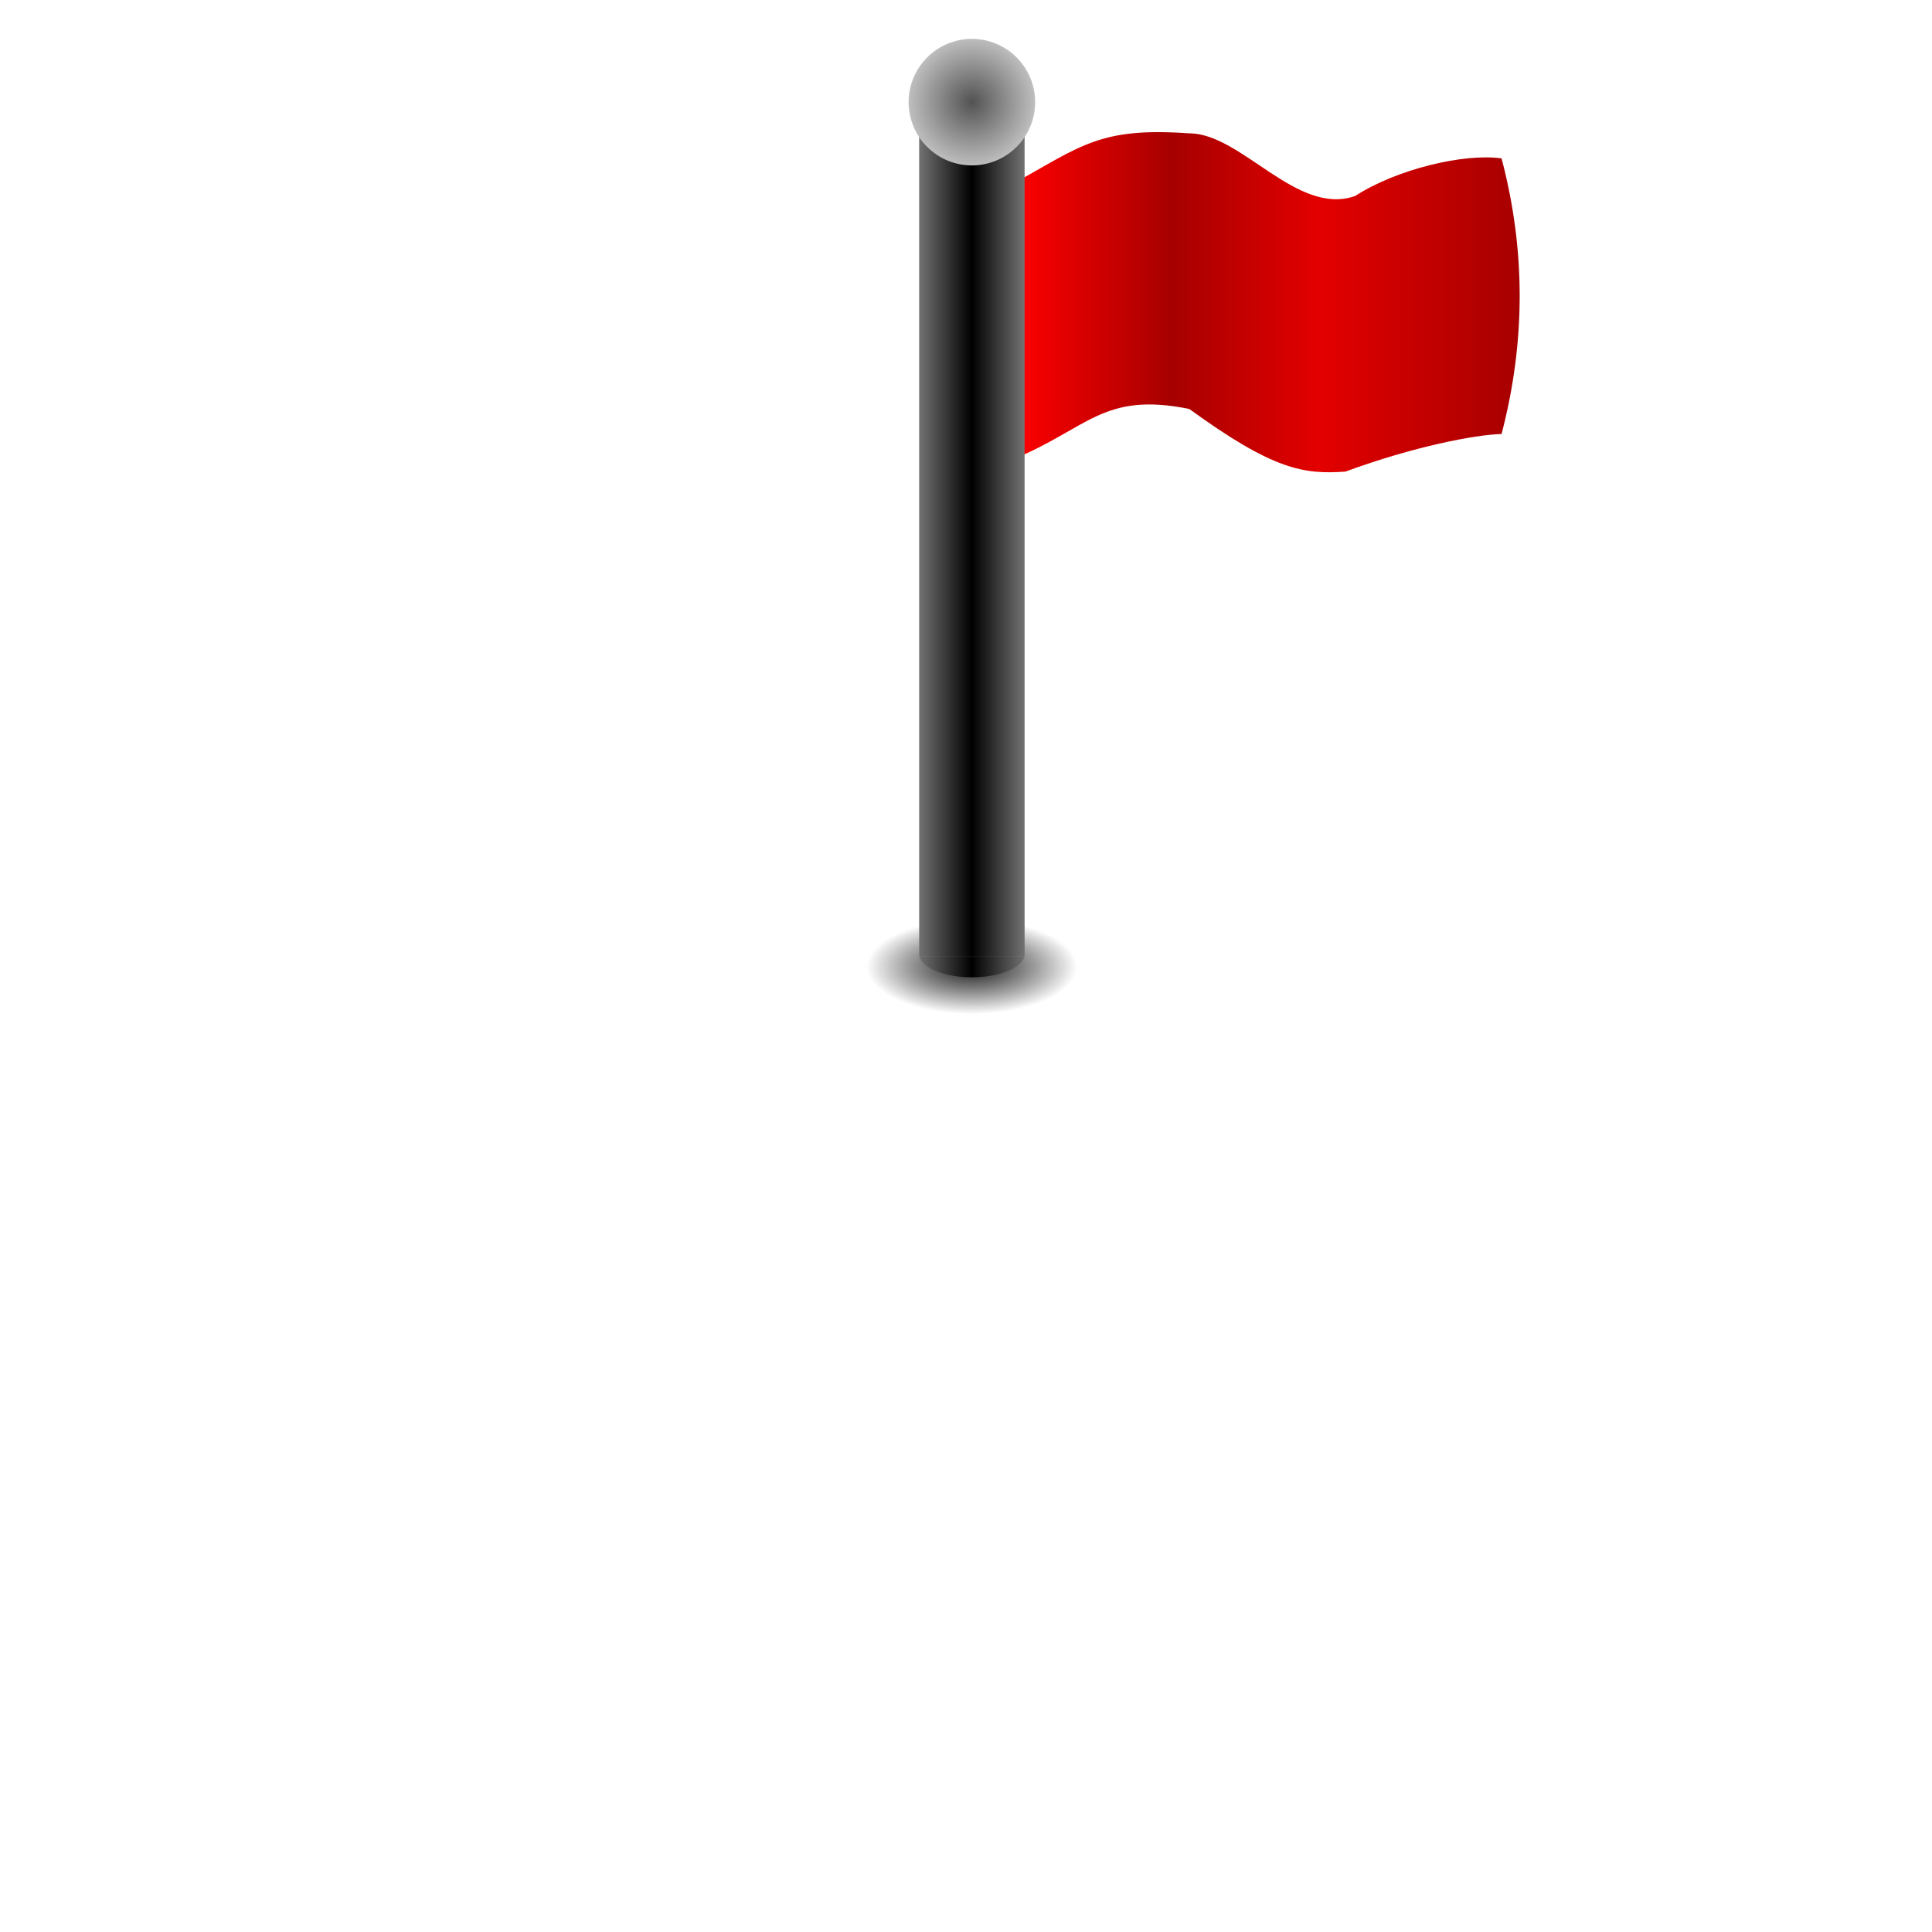
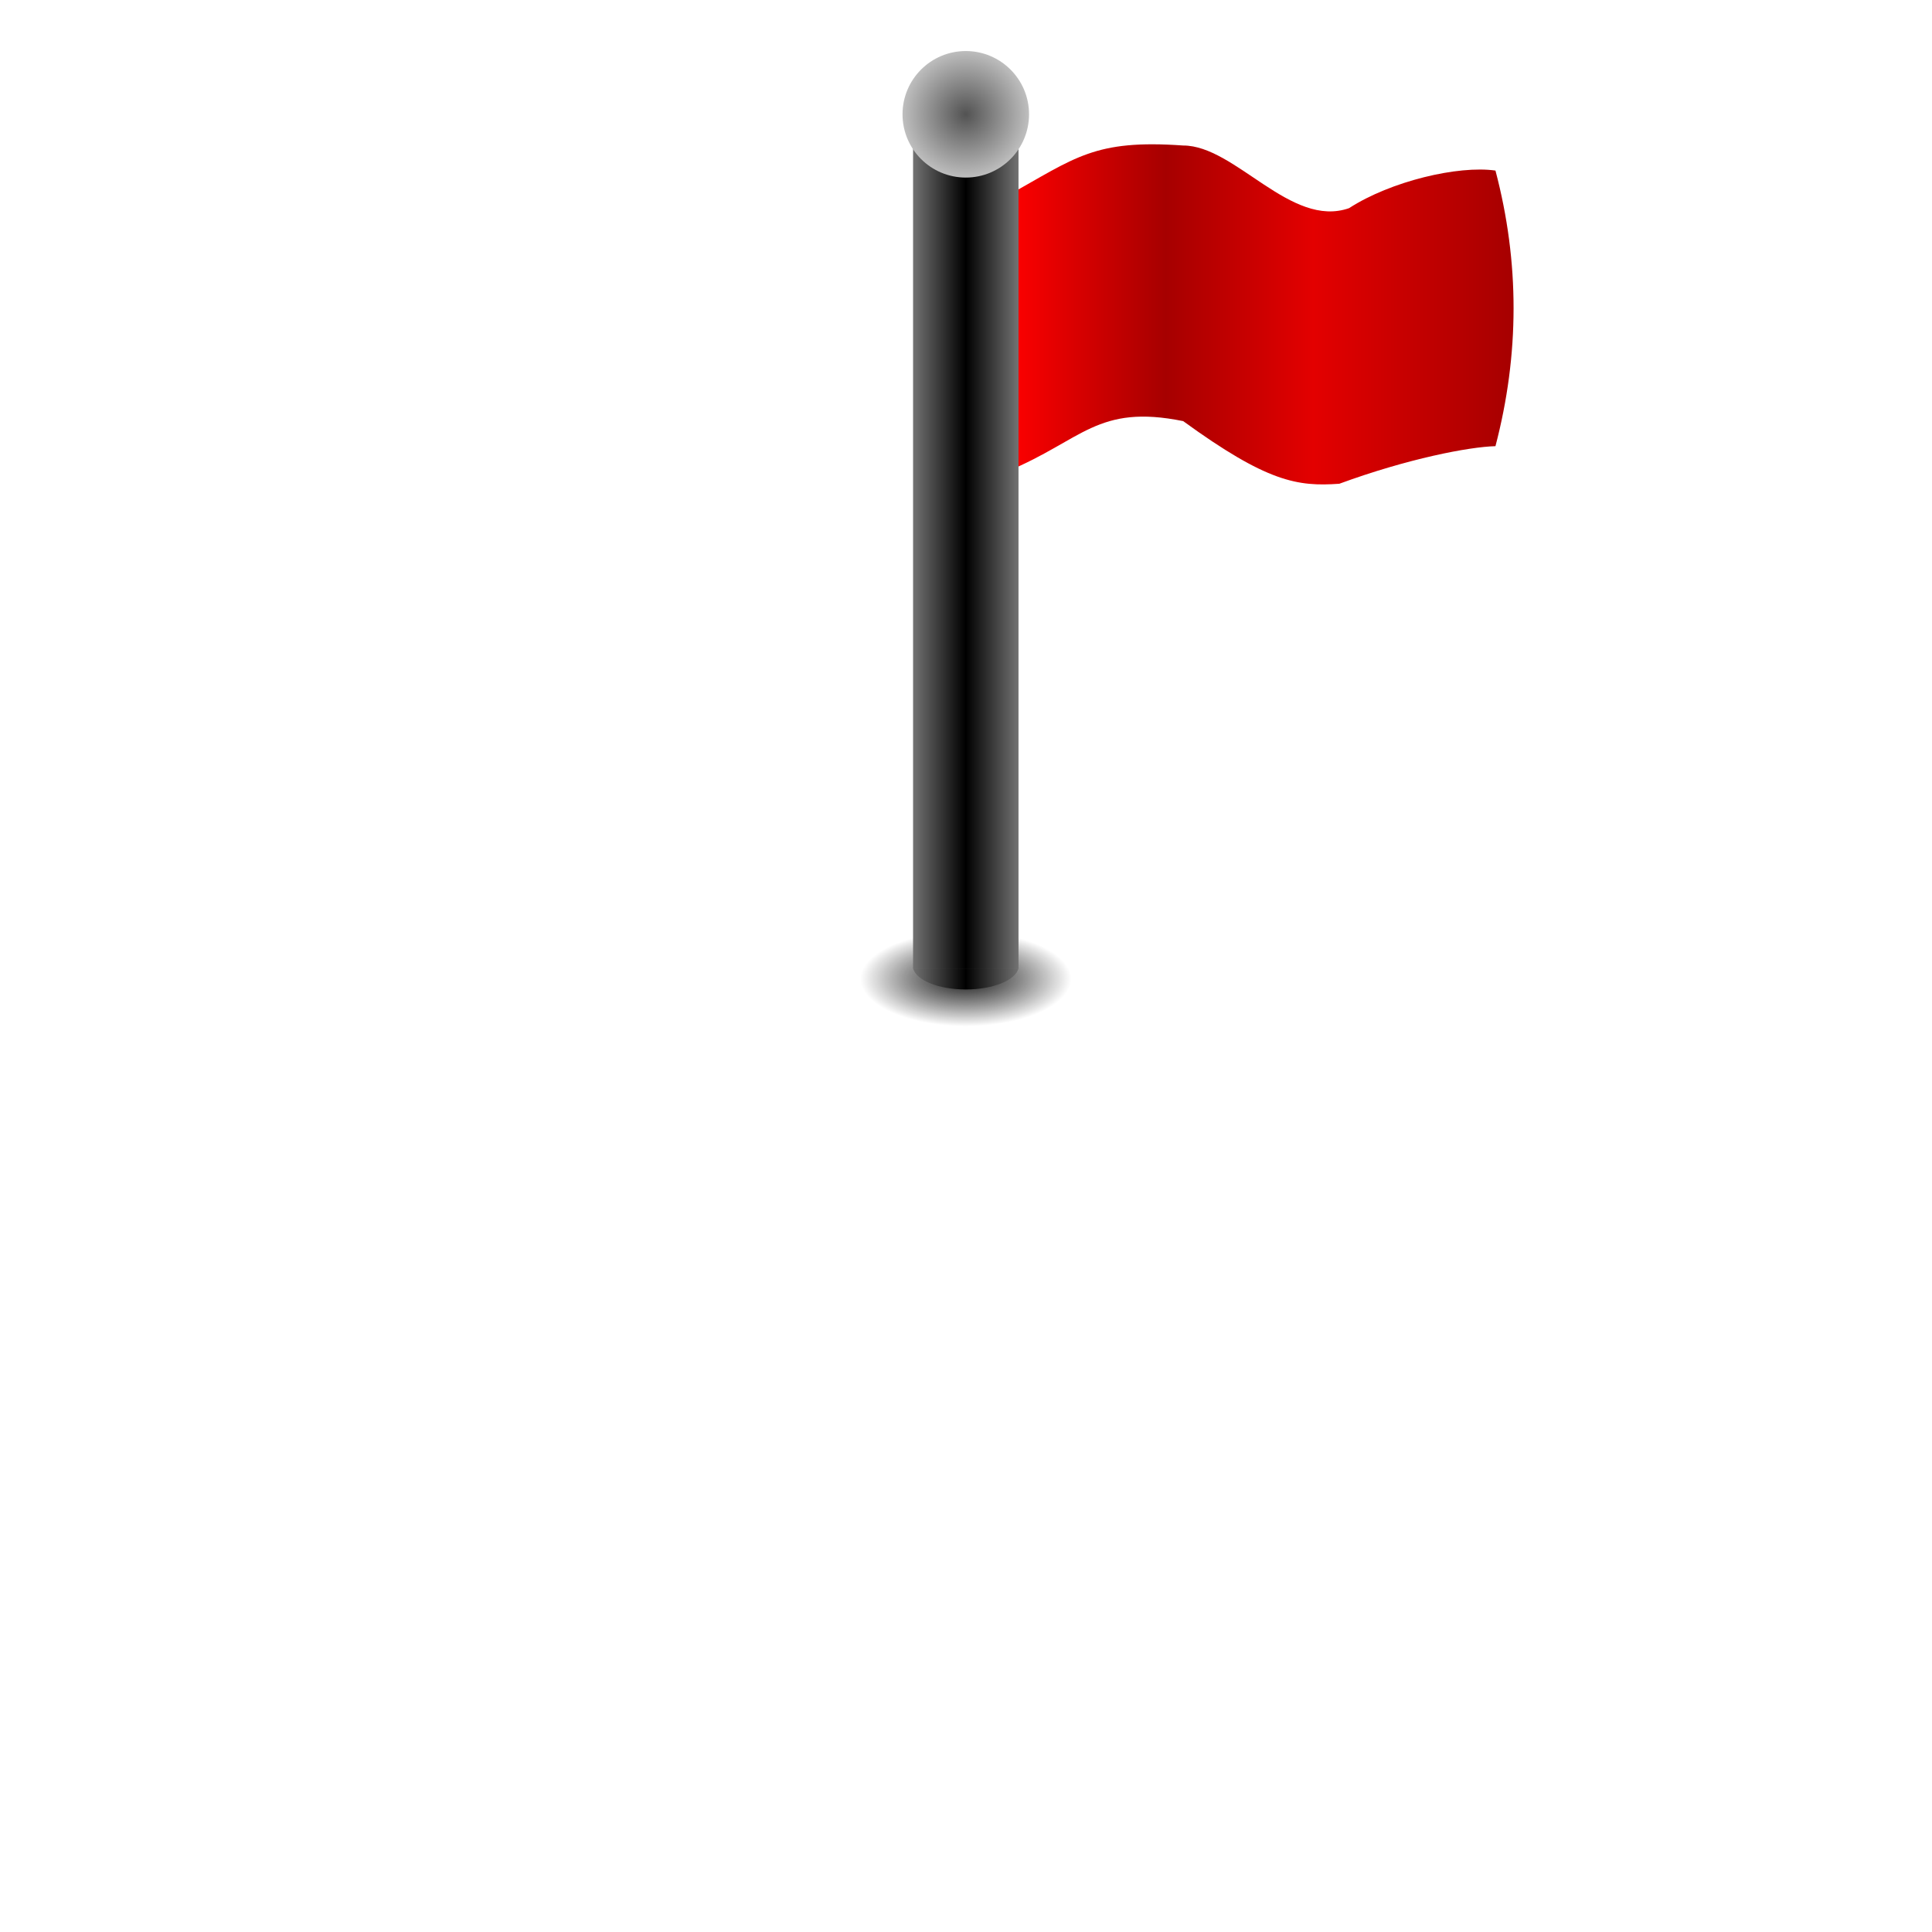
<svg xmlns="http://www.w3.org/2000/svg" xmlns:xlink="http://www.w3.org/1999/xlink" width="64" height="64" id="svg2816" version="1.1">
  <defs id="defs2818">
    <linearGradient id="linearGradient3709">
      <stop style="stop-color:#ffffff;stop-opacity:1;" offset="0" id="stop3711" />
      <stop style="stop-color:#7f7f7f;stop-opacity:1;" offset="1" id="stop3713" />
    </linearGradient>
    <radialGradient xlink:href="#linearGradient3709" id="radialGradient3715" cx="28" cy="29" fx="28" fy="29" r="10.5" gradientTransform="matrix(2.35,0,0,1.12619,-38.25,-0.659523)" gradientUnits="userSpaceOnUse" />
    <radialGradient xlink:href="#linearGradient3709" id="radialGradient3725" gradientUnits="userSpaceOnUse" gradientTransform="matrix(2.35,0,0,1.12619,-38.25,-0.659523)" cx="28" cy="29" fx="28" fy="29" r="10.5" />
    <linearGradient id="linearGradient5037">
      <stop style="stop-color:#ff0000;stop-opacity:1;" offset="0" id="stop5039" />
      <stop id="stop5045" offset="0.313" style="stop-color:#a60000;stop-opacity:1;" />
      <stop style="stop-color:#e30000;stop-opacity:1;" offset="0.605" id="stop5047" />
      <stop style="stop-color:#a60000;stop-opacity:1;" offset="1" id="stop5041" />
    </linearGradient>
    <linearGradient id="linearGradient4728">
      <stop style="stop-color:#191919;stop-opacity:1;" offset="0" id="stop4730" />
      <stop style="stop-color:#000000;stop-opacity:0;" offset="1" id="stop4732" />
    </linearGradient>
    <linearGradient id="linearGradient4932">
      <stop style="stop-color:#727272;stop-opacity:1;" offset="0" id="stop4934" />
      <stop id="stop4942" offset="0.5" style="stop-color:#000000;stop-opacity:1;" />
      <stop style="stop-color:#727272;stop-opacity:1;" offset="1" id="stop4936" />
    </linearGradient>
    <linearGradient id="linearGradient5395">
      <stop style="stop-color:#727272;stop-opacity:1;" offset="0" id="stop5397" />
      <stop id="stop5399" offset="0.5" style="stop-color:#000000;stop-opacity:1;" />
      <stop style="stop-color:#727272;stop-opacity:1;" offset="1" id="stop5401" />
    </linearGradient>
    <linearGradient id="linearGradient4962">
      <stop style="stop-color:#535353;stop-opacity:1;" offset="0" id="stop4964" />
      <stop style="stop-color:#d2d2d2;stop-opacity:1;" offset="1" id="stop4966" />
    </linearGradient>
    <linearGradient id="linearGradient5180">
      <stop id="stop5182" offset="0" style="stop-color:#00ff00;stop-opacity:1;" />
      <stop style="stop-color:#009500;stop-opacity:1;" offset="0.313" id="stop5184" />
      <stop id="stop5186" offset="0.605" style="stop-color:#00ff00;stop-opacity:1;" />
      <stop id="stop5188" offset="1" style="stop-color:#009500;stop-opacity:1;" />
    </linearGradient>
    <linearGradient id="linearGradient4728-18">
      <stop style="stop-color:#191919;stop-opacity:1;" offset="0" id="stop4730-3" />
      <stop style="stop-color:#000000;stop-opacity:0;" offset="1" id="stop4732-0" />
    </linearGradient>
    <linearGradient id="linearGradient4932-0">
      <stop style="stop-color:#727272;stop-opacity:1;" offset="0" id="stop4934-4" />
      <stop id="stop4942-7" offset="0.5" style="stop-color:#000000;stop-opacity:1;" />
      <stop style="stop-color:#727272;stop-opacity:1;" offset="1" id="stop4936-4" />
    </linearGradient>
    <linearGradient id="linearGradient5423">
      <stop style="stop-color:#727272;stop-opacity:1;" offset="0" id="stop5425" />
      <stop id="stop5427" offset="0.5" style="stop-color:#000000;stop-opacity:1;" />
      <stop style="stop-color:#727272;stop-opacity:1;" offset="1" id="stop5429" />
    </linearGradient>
    <linearGradient id="linearGradient4962-3">
      <stop style="stop-color:#535353;stop-opacity:1;" offset="0" id="stop4964-7" />
      <stop style="stop-color:#d2d2d2;stop-opacity:1;" offset="1" id="stop4966-3" />
    </linearGradient>
    <linearGradient xlink:href="#linearGradient5180" id="linearGradient5599" gradientUnits="userSpaceOnUse" gradientTransform="matrix(0.6124524,0,0,0.6124524,365.0072,-52.08548)" x1="24.48" y1="-262.013" x2="48.476" y2="-262.013" />
    <radialGradient xlink:href="#linearGradient4728-18" id="radialGradient5601" gradientUnits="userSpaceOnUse" gradientTransform="matrix(1,0,0,0.2222222,0,-45.88889)" cx="40.5" cy="-59" fx="40.5" fy="-59" r="4.5" />
    <linearGradient xlink:href="#linearGradient4932-0" id="linearGradient5603" gradientUnits="userSpaceOnUse" gradientTransform="matrix(0.620205,0,0,0.6124524,353.514,-162.9394)" x1="38.266" y1="-49.5" x2="43.234" y2="-49.5" />
    <linearGradient xlink:href="#linearGradient4932-0" id="linearGradient5605" gradientUnits="userSpaceOnUse" gradientTransform="matrix(0.6124524,0,0,0.4464097,365.0072,-90.44133)" x1="20" y1="-259.125" x2="25" y2="-259.125" />
    <radialGradient xlink:href="#linearGradient4962-3" id="radialGradient5607" gradientUnits="userSpaceOnUse" gradientTransform="matrix(1,0,0,0.9230769,0,-7.884615)" cx="40.75" cy="-102.5" fx="40.75" fy="-102.5" r="3.25" />
    <linearGradient xlink:href="#linearGradient5037" id="linearGradient5623" gradientUnits="userSpaceOnUse" x1="24.48" y1="-262.013" x2="48.476" y2="-262.013" />
    <radialGradient xlink:href="#linearGradient4728" id="radialGradient5625" gradientUnits="userSpaceOnUse" gradientTransform="matrix(1,0,0,0.2222222,0,-45.88889)" cx="40.5" cy="-59" fx="40.5" fy="-59" r="4.5" />
    <linearGradient xlink:href="#linearGradient4932" id="linearGradient5627" gradientUnits="userSpaceOnUse" gradientTransform="matrix(1.012658,0,0,1,-18.76582,-181)" x1="38.266" y1="-49.5" x2="43.234" y2="-49.5" />
    <linearGradient xlink:href="#linearGradient4932" id="linearGradient5629" gradientUnits="userSpaceOnUse" gradientTransform="matrix(1,0,0,0.7288889,0,-62.62667)" x1="20" y1="-259.125" x2="25" y2="-259.125" />
    <radialGradient xlink:href="#linearGradient4962" id="radialGradient5631" gradientUnits="userSpaceOnUse" gradientTransform="matrix(1,0,0,0.9230769,0,-7.884615)" cx="40.75" cy="-102.5" fx="40.75" fy="-102.5" r="3.25" />
  </defs>
  <g id="layer1">
-     <g id="g5049" transform="matrix(0.69858,0,0,0.69858,16.47685,193.0479)">
+     <g id="g5049" transform="matrix(0.69858,0,0,0.69858,16.27485,193.4509)">
      <path id="path5027" d="m 24.48,-267.644 c 3.23,-1.802 4.118,-2.674 8.329,-2.376 2.475,-0.002 5.101,3.944 7.867,2.97 1.976,-1.28 5.182,-2.035 6.941,-1.782 1.15,4.356 1.14,8.713 0,13.069 -1.259,0.032 -4.165,0.594 -7.404,1.782 -1.981,0.143 -3.424,-0.079 -7.404,-2.97 -4.072,-0.825 -4.783,0.906 -8.329,2.376 z" style="fill:url(#linearGradient5623);fill-opacity:1;stroke:none" />
      <path transform="matrix(1.111111,0,0,2.25,-22.5,-97.75)" d="m 45,-59 c 0,0.552 -2.015,1 -4.5,1 -2.485,0 -4.5,-0.448 -4.5,-1 0,-0.552 2.015,-1 4.5,-1 2.485,0 4.5,0.448 4.5,1 z" id="path4970" style="fill:url(#radialGradient5625);fill-opacity:1;stroke:none" />
      <path id="path4980" d="m 20,-231 c 0.145,0.56 1.201,1 2.5,1 1.299,0 2.355,-0.44 2.5,-1 l -5,0 z" style="fill:url(#linearGradient5627);fill-opacity:1;stroke:none" />
      <rect rx="0" y="-272" x="20" height="41" width="5" id="rect5011" style="fill:url(#linearGradient5629);fill-opacity:1;stroke:none" />
      <path transform="matrix(1.09091,0,0,1.2,-21.9546,-148.5)" d="m 43.5,-102.5 c 0,1.381 -1.231,2.5 -2.75,2.5 -1.519,0 -2.75,-1.119 -2.75,-2.5 0,-1.381 1.231,-2.5 2.75,-2.5 1.519,0 2.75,1.119 2.75,2.5 z" id="path4944" style="fill:url(#radialGradient5631);fill-opacity:1;stroke:none" />
    </g>
  </g>
</svg>
